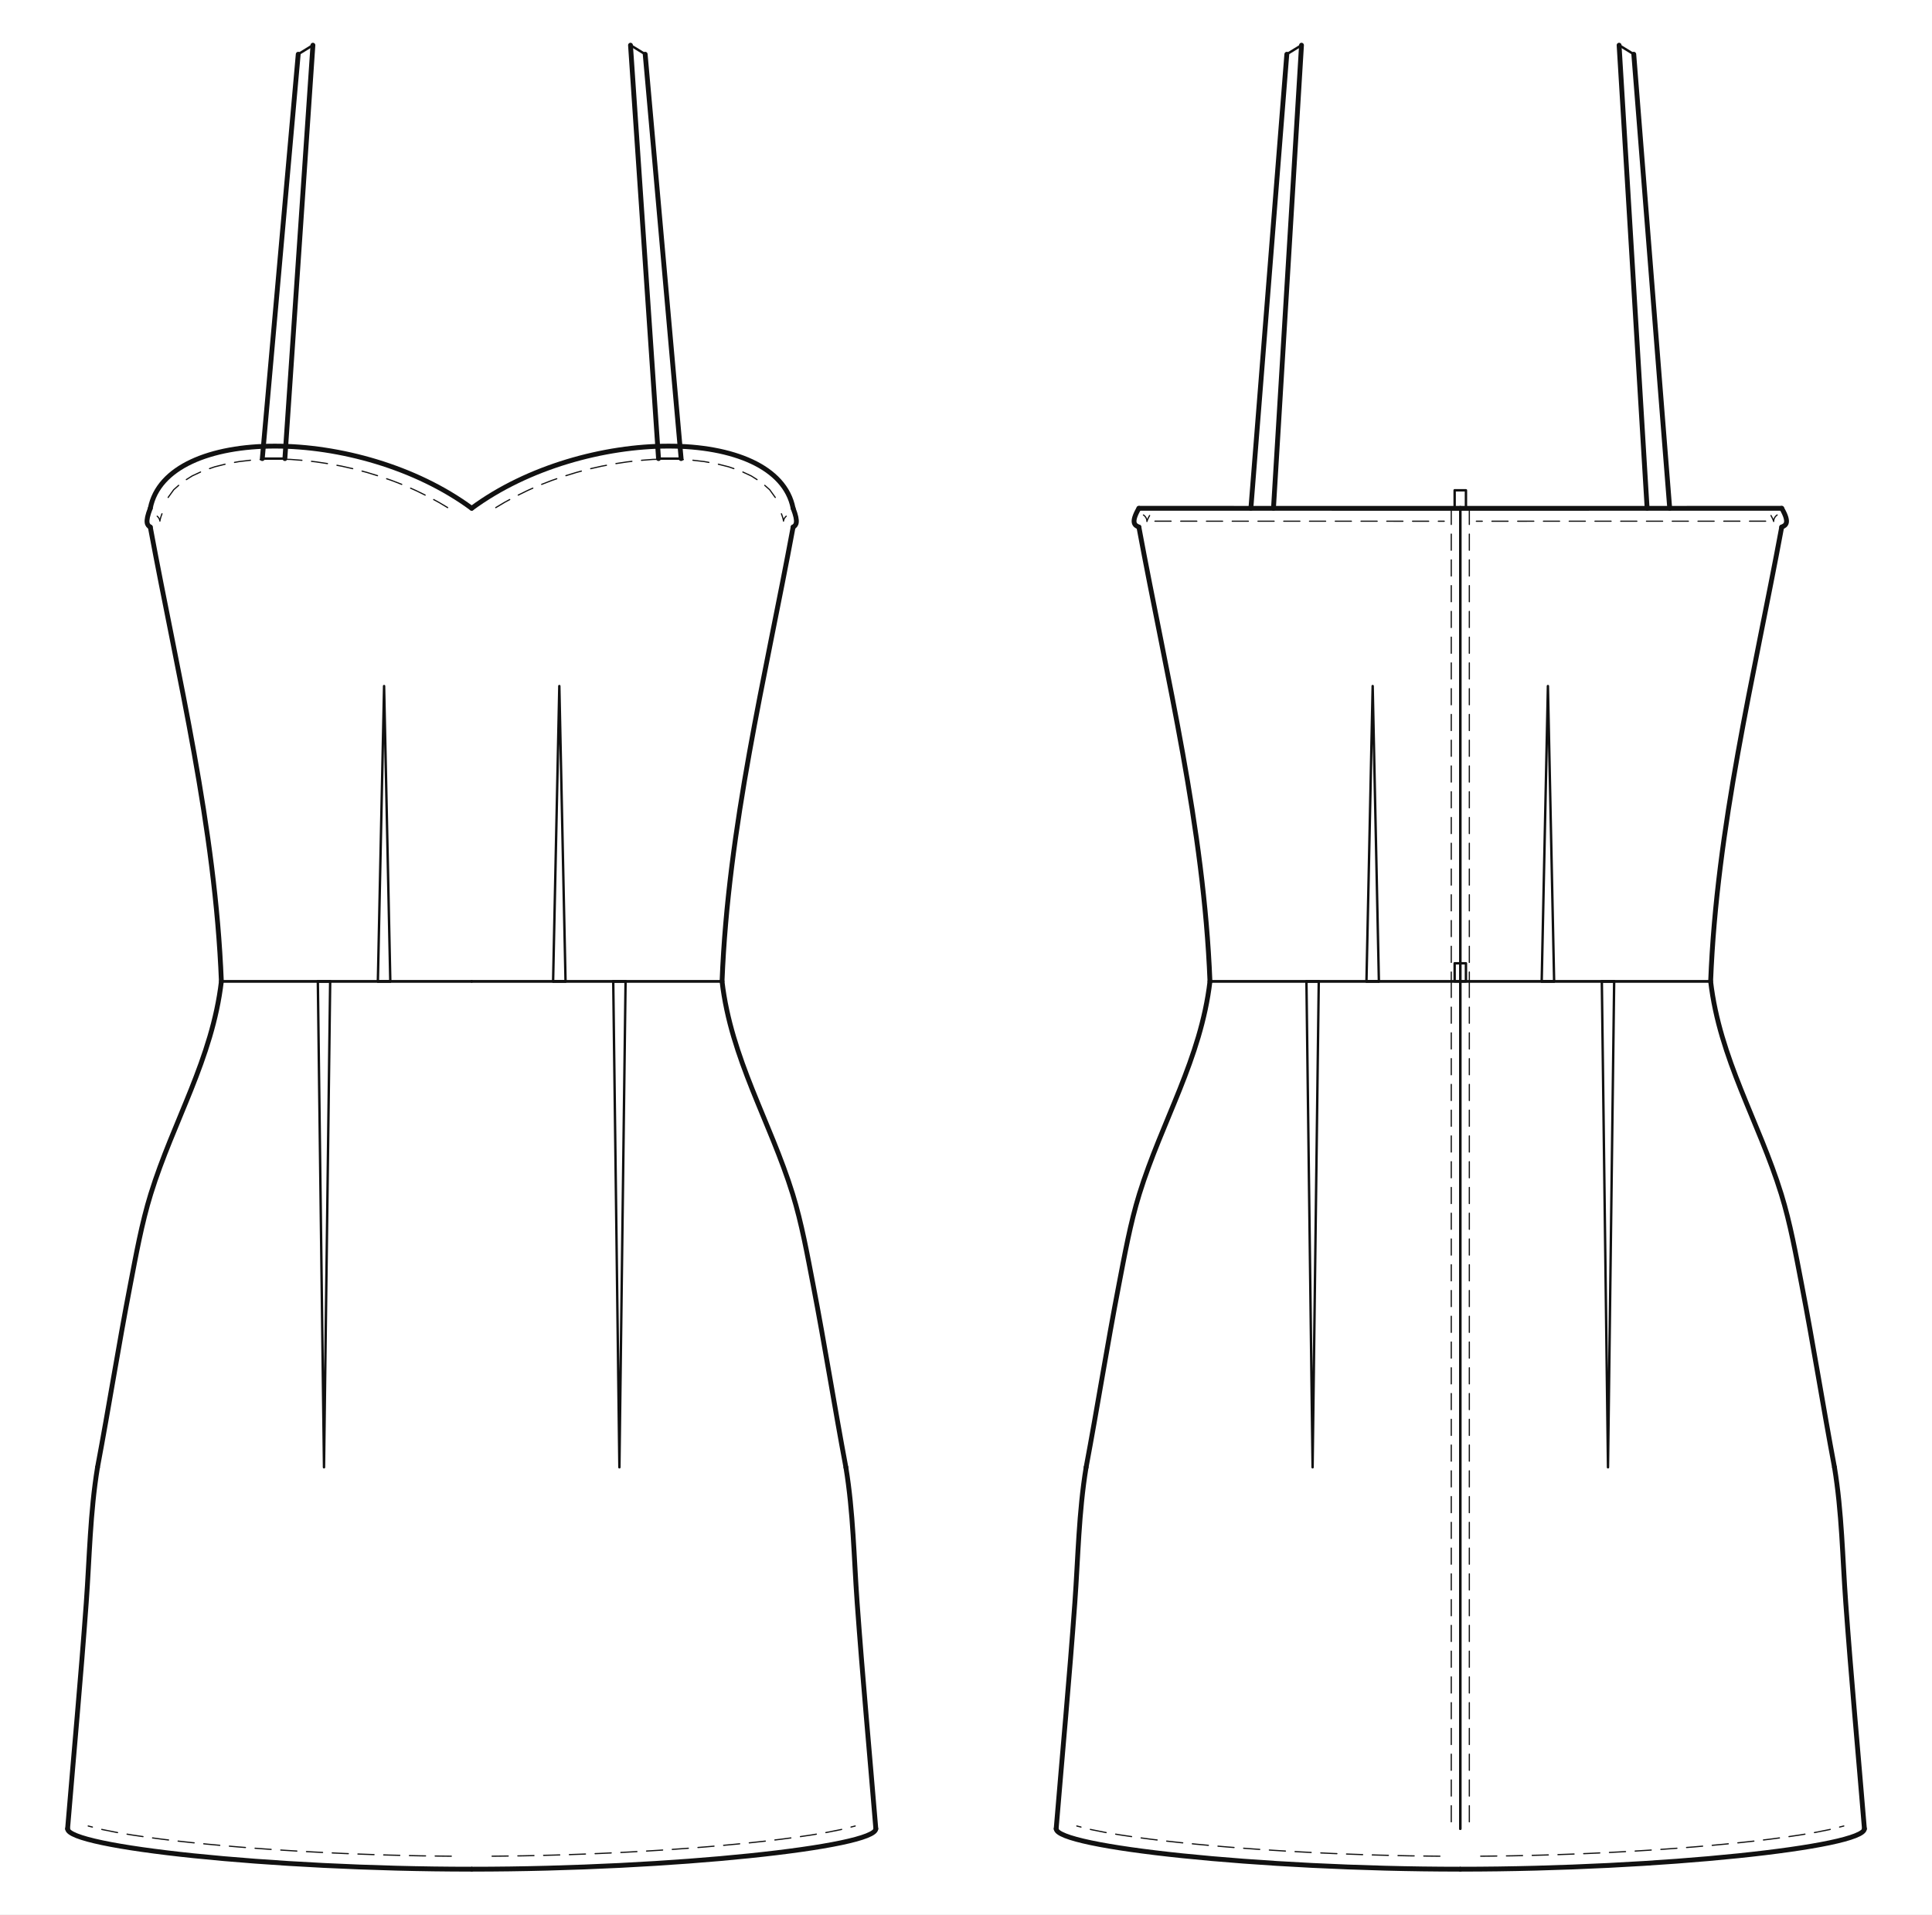
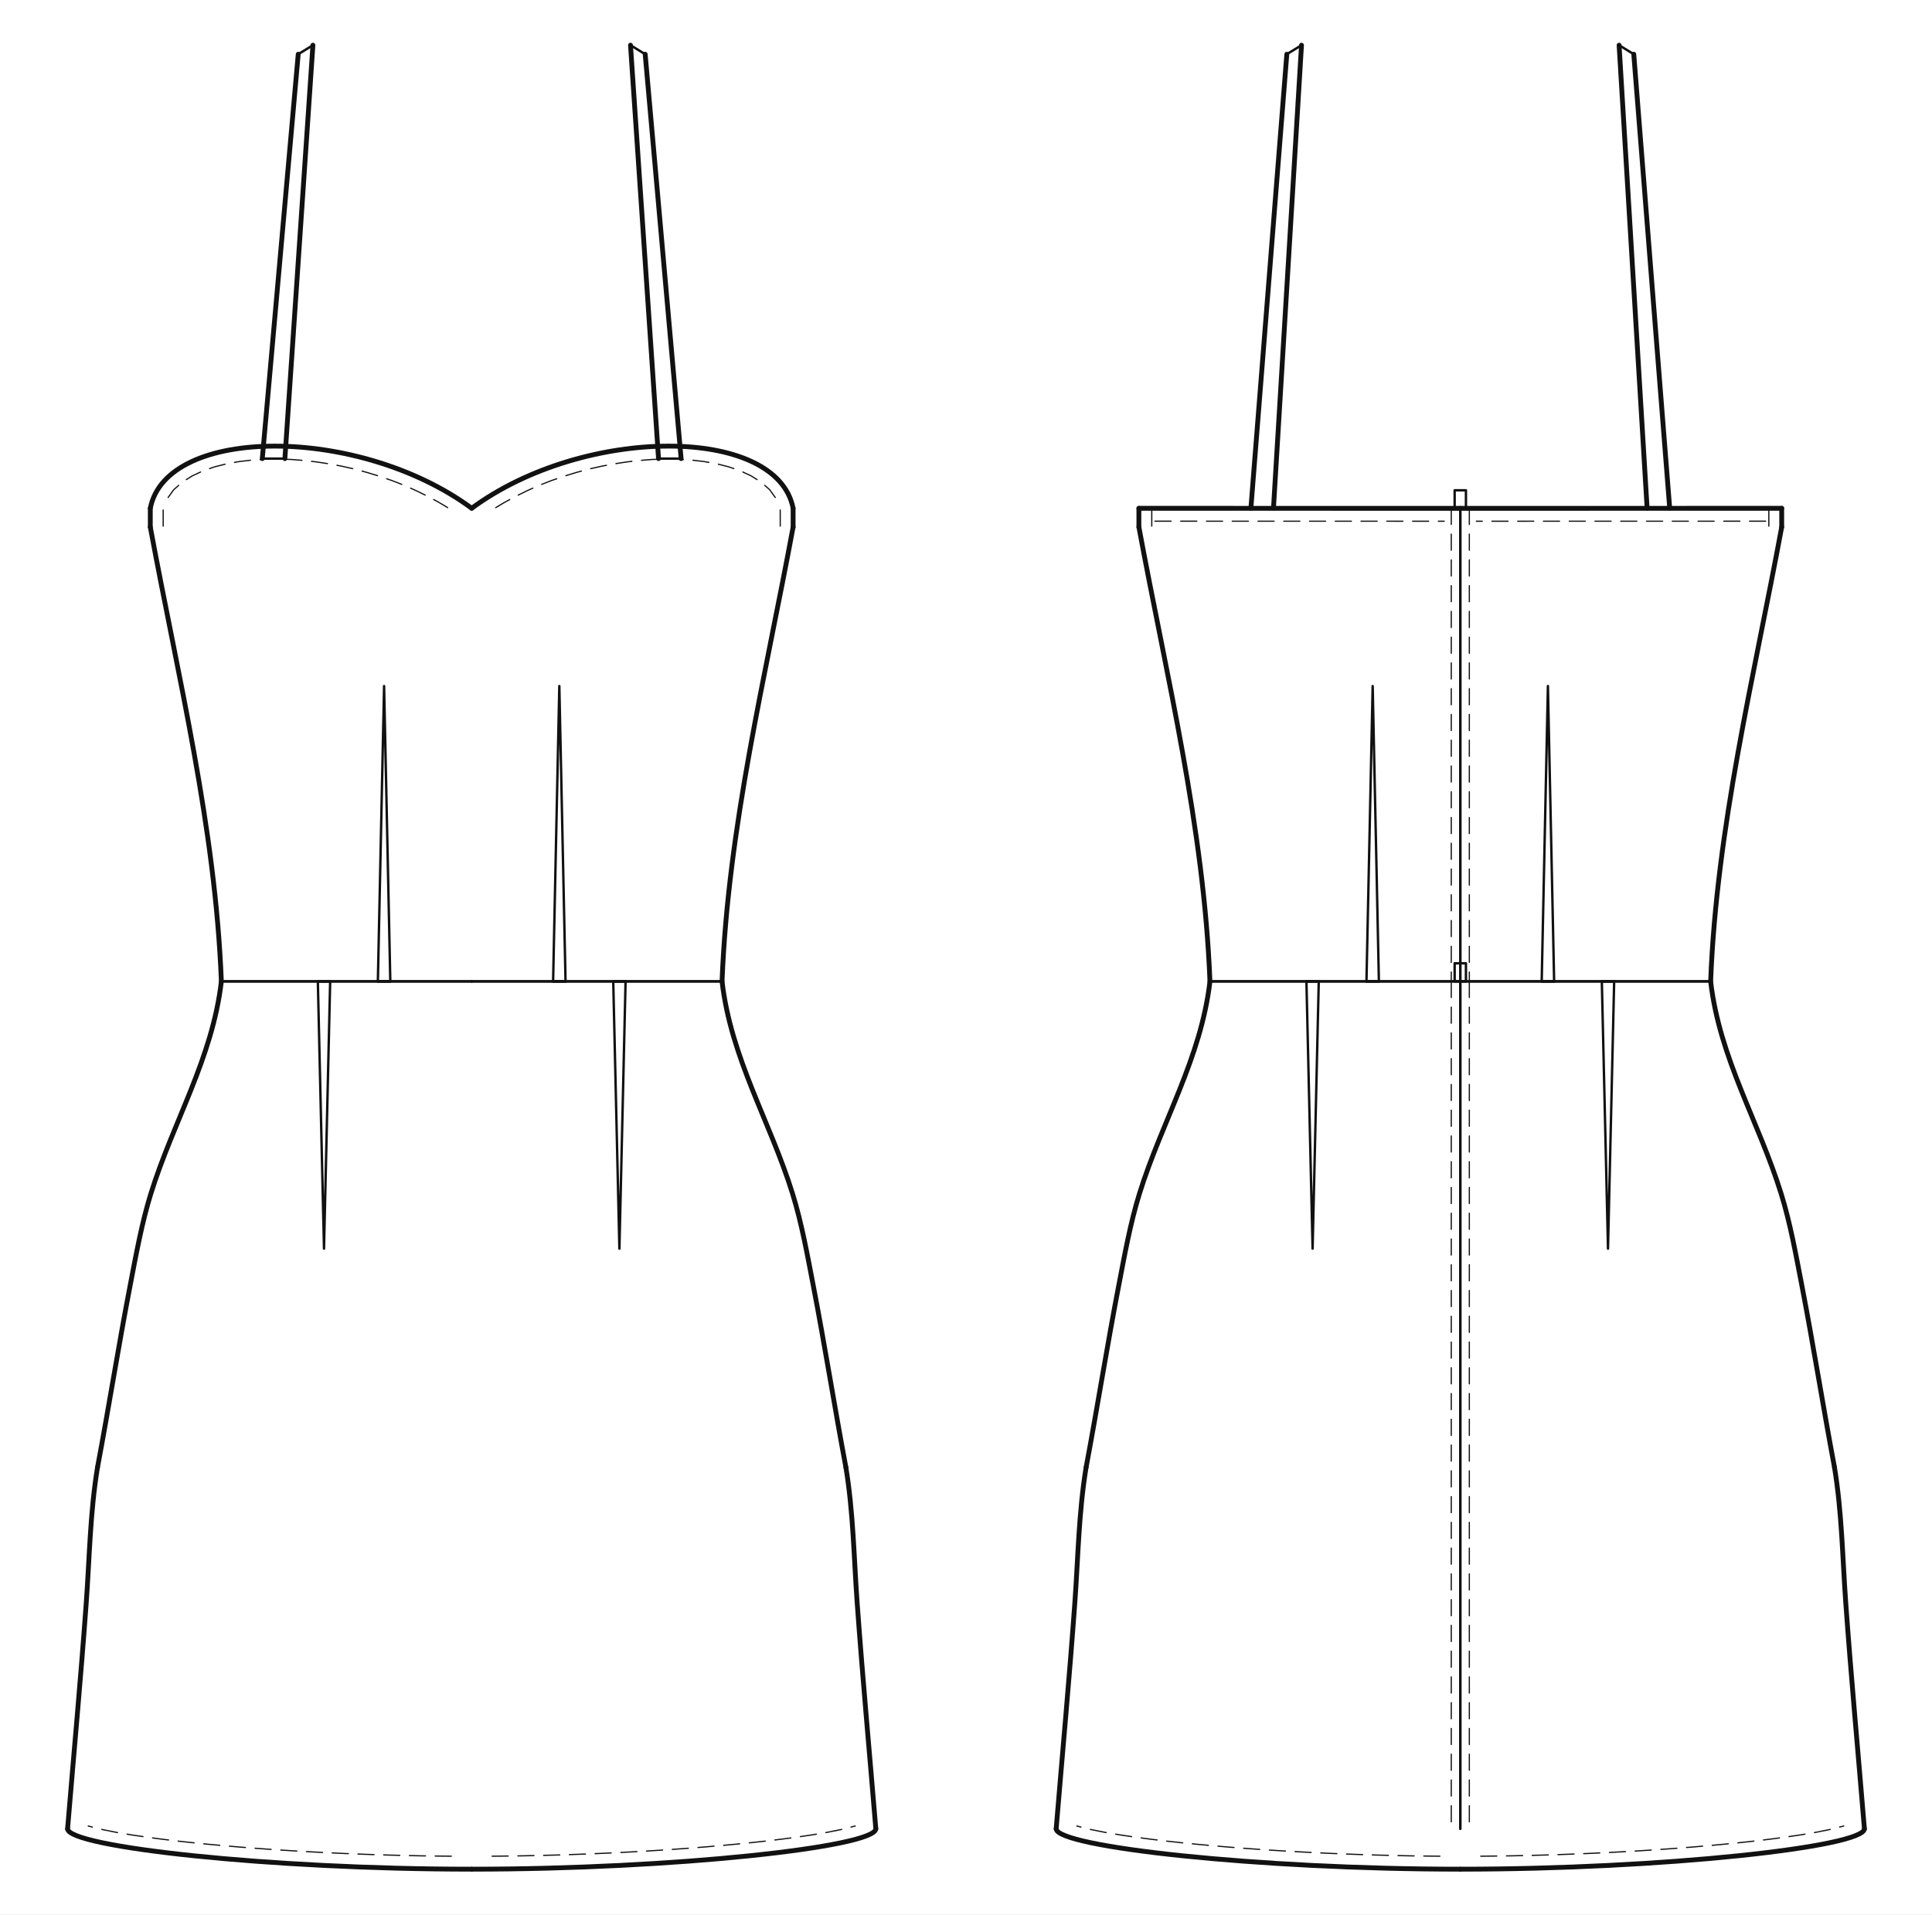
- <svg xmlns="http://www.w3.org/2000/svg" data-ops="22" viewBox="-20.000 -20.000 855.200 847.388" data-scale="1:1" data-unit-mm="1" data-graf="taban-elbise" data-body="croquis36" data-size="croquis36" data-panel="6" data-gorunum="2" data-kavis="beden" data-y-waist="414.400" data-y-bust="213.300" data-y-hip="629.500">
+ <svg xmlns="http://www.w3.org/2000/svg" data-ops="24" viewBox="-20.000 -20.000 855.200 847.388" data-scale="1:1" data-unit-mm="1" data-graf="taban-elbise" data-body="croquis36" data-size="croquis36" data-panel="6" data-gorunum="2" data-kavis="beden" data-y-waist="414.400" data-y-bust="213.300" data-y-hip="629.500">
  <rect x="-20.000" y="-20.000" width="855.200" height="847.388" fill="#ffffff" />
  <g id="croquis" fill="none" stroke="none">
    <g data-view="front" data-eksen="cf" transform="translate(188.800 0)">
      <path data-rol="siluet" data-view="front" data-kaynak="croquis-landmark" data-manken-bust-y="213.300" data-manken-koltukalti-y="198.300" data-manken-bel-y="414.400" data-manken-kalca-y="629.500" data-omuz-uc="188.800 46.900" data-manken-bel-yarim-mm="106.400" d="M 70.700 0.000 L 188.800 46.900 L 123.000 198.300 L 133.400 213.300 L 126.500 278.300 L 106.400 414.400 L 137.200 514.400 L 156.900 629.500 L -156.900 629.500 L -137.200 514.400 L -106.400 414.400 L -126.500 278.300 L -133.400 213.300 L -123.000 198.300 L -188.800 46.900 L -70.700 0.000 Z" />
    </g>
    <g data-view="back" data-eksen="cb" transform="translate(626.400 0)">
      <path data-rol="siluet" data-view="back" data-kaynak="croquis-landmark" data-manken-bust-y="213.300" data-manken-koltukalti-y="198.300" data-manken-bel-y="414.400" data-manken-kalca-y="629.500" data-omuz-uc="188.800 46.900" data-manken-bel-yarim-mm="106.400" d="M 70.700 0.000 L 188.800 46.900 L 123.000 198.300 L 133.400 213.300 L 126.500 278.300 L 106.400 414.400 L 137.200 514.400 L 156.900 629.500 L -156.900 629.500 L -137.200 514.400 L -106.400 414.400 L -126.500 278.300 L -133.400 213.300 L -123.000 198.300 L -188.800 46.900 L -70.700 0.000 Z" />
    </g>
  </g>
  <g id="outline" fill="none" stroke="#111111" stroke-width="2.138" stroke-linejoin="round" stroke-linecap="round">
    <g data-view="front" data-eksen="cf" transform="translate(188.800 0)">
      <path data-panel="on_beden_alt" data-edge="side_front" data-tur="seam" d="M 110.813 414.400 C 113.520 345.871 129.850 280.382 142.272 213.300" />
      <path data-panel="on_beden_alt" data-edge="side_front" data-tur="seam" d="M -110.813 414.400 C -113.520 345.871 -129.850 280.382 -142.272 213.300" />
-       <path data-panel="on_beden_alt" data-edge="armhole_front.1.1" data-tur="cut" d="M 142.272 213.300 C 143.536 212.538 144.778 211.435 142.272 205.000" />
-       <path data-panel="on_beden_alt" data-edge="armhole_front.1.1" data-tur="cut" d="M -142.272 213.300 C -143.536 212.538 -144.778 211.435 -142.272 205.000" />
+       <path data-panel="on_beden_alt" data-edge="armhole_front.1.1" data-tur="cut" d="M 142.272 213.300 L 142.272 205.000" />
+       <path data-panel="on_beden_alt" data-edge="armhole_front.1.1" data-tur="cut" d="M -142.272 213.300 L -142.272 205.000" />
      <path data-panel="on_beden_alt" data-edge="ust_on.a" data-tur="cut" d="M 142.272 205.000 C 135.158 168.300 49.795 168.300 0.000 204.984" />
      <path data-panel="on_beden_alt" data-edge="ust_on.a" data-tur="cut" d="M -142.272 205.000 C -135.158 168.300 -49.795 168.300 0.000 204.984" />
      <path data-panel="on_etek" data-edge="hem_front" data-tur="cut" d="M 0.000 807.388 C 89.442 807.388 178.883 797.550 178.883 789.500" />
      <path data-panel="on_etek" data-edge="hem_front" data-tur="cut" d="M 0.000 807.388 C -89.442 807.388 -178.883 797.550 -178.883 789.500" />
      <path data-panel="on_etek" data-edge="side_front.1" data-tur="seam" d="M 178.883 789.500 C 176.124 756.186 173.037 722.834 170.624 689.500 C 169.163 669.327 168.923 649.542 165.632 629.500" />
      <path data-panel="on_etek" data-edge="side_front.1" data-tur="seam" d="M -178.883 789.500 C -176.124 756.186 -173.037 722.834 -170.624 689.500 C -169.163 669.327 -168.923 649.542 -165.632 629.500" />
      <path data-panel="on_etek" data-edge="side_front.2" data-tur="seam" d="M 165.632 629.500 C 160.581 602.652 156.332 575.658 151.154 548.837 C 148.579 535.500 146.079 521.469 142.062 508.506 C 132.077 476.285 114.809 448.645 110.813 414.400" />
      <path data-panel="on_etek" data-edge="side_front.2" data-tur="seam" d="M -165.632 629.500 C -160.581 602.652 -156.332 575.658 -151.154 548.837 C -148.579 535.500 -146.079 521.469 -142.062 508.506 C -132.077 476.285 -114.809 448.645 -110.813 414.400" />
      <path data-panel="aski_on" data-edge="ic" data-tur="cut" d="M 82.696 183.000 L 70.291 0.000" />
      <path data-panel="aski_on" data-edge="ic" data-tur="cut" d="M -82.696 183.000 L -70.291 0.000" />
      <path data-panel="aski_on" data-edge="dis" data-tur="cut" d="M 76.791 4.000 L 92.696 183.000" />
      <path data-panel="aski_on" data-edge="dis" data-tur="cut" d="M -76.791 4.000 L -92.696 183.000" />
    </g>
    <g data-view="back" data-eksen="cb" transform="translate(626.400 0)">
      <path data-panel="arka_beden_alt" data-edge="side_back" data-tur="seam" d="M 110.813 414.400 C 113.520 345.871 129.850 280.382 142.272 213.300" />
      <path data-panel="arka_beden_alt" data-edge="side_back" data-tur="seam" d="M -110.813 414.400 C -113.520 345.871 -129.850 280.382 -142.272 213.300" />
-       <path data-panel="arka_beden_alt" data-edge="armhole_back.1.1" data-tur="cut" d="M 142.272 213.300 C 144.136 212.538 145.967 211.435 142.272 205.000" />
-       <path data-panel="arka_beden_alt" data-edge="armhole_back.1.1" data-tur="cut" d="M -142.272 213.300 C -144.136 212.538 -145.967 211.435 -142.272 205.000" />
+       <path data-panel="arka_beden_alt" data-edge="armhole_back.1.1" data-tur="cut" d="M 142.272 213.300 L 142.272 205.000" />
+       <path data-panel="arka_beden_alt" data-edge="armhole_back.1.1" data-tur="cut" d="M -142.272 213.300 L -142.272 205.000" />
      <path data-panel="arka_beden_alt" data-edge="ust_arka.a" data-tur="cut" d="M 142.272 205.000 L 0.000 205.019" />
      <path data-panel="arka_beden_alt" data-edge="ust_arka.a" data-tur="cut" d="M -142.272 205.000 L 0.000 205.019" />
      <path data-panel="arka_etek" data-edge="hem_back" data-tur="cut" d="M 0.000 807.388 C 89.442 807.388 178.883 797.550 178.883 789.500" />
      <path data-panel="arka_etek" data-edge="hem_back" data-tur="cut" d="M 0.000 807.388 C -89.442 807.388 -178.883 797.550 -178.883 789.500" />
      <path data-panel="arka_etek" data-edge="side_back.1" data-tur="seam" d="M 178.883 789.500 C 176.124 756.186 173.037 722.834 170.624 689.500 C 169.163 669.327 168.923 649.542 165.632 629.500" />
      <path data-panel="arka_etek" data-edge="side_back.1" data-tur="seam" d="M -178.883 789.500 C -176.124 756.186 -173.037 722.834 -170.624 689.500 C -169.163 669.327 -168.923 649.542 -165.632 629.500" />
      <path data-panel="arka_etek" data-edge="side_back.2" data-tur="seam" d="M 165.632 629.500 C 160.581 602.652 156.332 575.658 151.154 548.837 C 148.579 535.500 146.079 521.469 142.062 508.506 C 132.077 476.285 114.809 448.645 110.813 414.400" />
      <path data-panel="arka_etek" data-edge="side_back.2" data-tur="seam" d="M -165.632 629.500 C -160.581 602.652 -156.332 575.658 -151.154 548.837 C -148.579 535.500 -146.079 521.469 -142.062 508.506 C -132.077 476.285 -114.809 448.645 -110.813 414.400" />
      <path data-panel="aski_arka" data-edge="ic" data-tur="cut" d="M 82.696 205.000 L 70.291 0.000" />
      <path data-panel="aski_arka" data-edge="ic" data-tur="cut" d="M -82.696 205.000 L -70.291 0.000" />
      <path data-panel="aski_arka" data-edge="dis" data-tur="cut" d="M 76.791 4.000 L 92.696 205.000" />
      <path data-panel="aski_arka" data-edge="dis" data-tur="cut" d="M -76.791 4.000 L -92.696 205.000" />
    </g>
  </g>
  <g id="seams" fill="none" stroke="#111111" stroke-width="1.069" stroke-linejoin="round" stroke-linecap="round">
    <g data-view="front" data-eksen="cf" transform="translate(188.800 0)">
      <path data-panel="on_beden_alt" data-edge="waist_front.1" data-tur="seam" d="M 0.000 414.400 L 41.537 414.400" />
      <path data-panel="on_beden_alt" data-edge="waist_front.1" data-tur="seam" d="M 0.000 414.400 L -41.537 414.400" />
      <path data-panel="on_beden_alt" data-edge="dart_on_beden.1" data-tur="pens_agzi" d="M 41.537 414.400 L 36.032 414.400" />
      <path data-panel="on_beden_alt" data-edge="dart_on_beden.1" data-tur="pens_agzi" d="M -41.537 414.400 L -36.032 414.400" />
      <path data-panel="on_beden_alt" data-edge="waist_front.2" data-tur="seam" d="M 36.032 414.400 L 110.813 414.400" />
      <path data-panel="on_beden_alt" data-edge="waist_front.2" data-tur="seam" d="M -36.032 414.400 L -110.813 414.400" />
      <path data-panel="on_etek" data-edge="waist_front.1" data-tur="seam" d="M 110.813 414.400 L 62.650 414.400" />
      <path data-panel="on_etek" data-edge="waist_front.1" data-tur="seam" d="M -110.813 414.400 L -62.650 414.400" />
      <path data-panel="on_etek" data-edge="dart_on_etek.1" data-tur="pens_agzi" d="M 62.650 414.400 L 68.109 414.400" />
      <path data-panel="on_etek" data-edge="dart_on_etek.1" data-tur="pens_agzi" d="M -62.650 414.400 L -68.109 414.400" />
      <path data-panel="on_etek" data-edge="waist_front.2" data-tur="seam" d="M 68.109 414.400 L 0.000 414.400" />
      <path data-panel="on_etek" data-edge="waist_front.2" data-tur="seam" d="M -68.109 414.400 L 0.000 414.400" />
      <path data-panel="aski_on" data-edge="ust" data-tur="cut" d="M 70.291 0.000 L 76.791 4.000" />
      <path data-panel="aski_on" data-edge="ust" data-tur="cut" d="M -70.291 0.000 L -76.791 4.000" />
      <path data-panel="aski_on" data-edge="alt" data-tur="cut" d="M 92.696 183.000 L 82.696 183.000" />
      <path data-panel="aski_on" data-edge="alt" data-tur="cut" d="M -92.696 183.000 L -82.696 183.000" />
    </g>
    <g data-view="back" data-eksen="cb" transform="translate(626.400 0)">
      <path data-panel="arka_beden_alt" data-edge="cb.2" data-tur="seam" d="M 0.000 205.019 L 0.000 414.400" />
      <path data-panel="arka_beden_alt" data-edge="cb.2" data-tur="seam" d="M 0.000 205.019 L 0.000 414.400" />
      <path data-panel="arka_beden_alt" data-edge="waist_back.1" data-tur="seam" d="M 0.000 414.400 L 41.537 414.400" />
      <path data-panel="arka_beden_alt" data-edge="waist_back.1" data-tur="seam" d="M 0.000 414.400 L -41.537 414.400" />
      <path data-panel="arka_beden_alt" data-edge="dart_arka_beden.1" data-tur="pens_agzi" d="M 41.537 414.400 L 36.032 414.400" />
      <path data-panel="arka_beden_alt" data-edge="dart_arka_beden.1" data-tur="pens_agzi" d="M -41.537 414.400 L -36.032 414.400" />
      <path data-panel="arka_beden_alt" data-edge="waist_back.2" data-tur="seam" d="M 36.032 414.400 L 110.813 414.400" />
      <path data-panel="arka_beden_alt" data-edge="waist_back.2" data-tur="seam" d="M -36.032 414.400 L -110.813 414.400" />
      <path data-panel="arka_etek" data-edge="cb" data-tur="seam" d="M 0.000 414.400 L 0.000 789.500" />
      <path data-panel="arka_etek" data-edge="cb" data-tur="seam" d="M 0.000 414.400 L 0.000 789.500" />
      <path data-panel="arka_etek" data-edge="waist_back.1" data-tur="seam" d="M 110.813 414.400 L 62.650 414.400" />
      <path data-panel="arka_etek" data-edge="waist_back.1" data-tur="seam" d="M -110.813 414.400 L -62.650 414.400" />
      <path data-panel="arka_etek" data-edge="dart_arka_etek.1" data-tur="pens_agzi" d="M 62.650 414.400 L 68.109 414.400" />
      <path data-panel="arka_etek" data-edge="dart_arka_etek.1" data-tur="pens_agzi" d="M -62.650 414.400 L -68.109 414.400" />
      <path data-panel="arka_etek" data-edge="waist_back.2" data-tur="seam" d="M 68.109 414.400 L 0.000 414.400" />
      <path data-panel="arka_etek" data-edge="waist_back.2" data-tur="seam" d="M -68.109 414.400 L 0.000 414.400" />
      <path data-panel="aski_arka" data-edge="ust" data-tur="cut" d="M 70.291 0.000 L 76.791 4.000" />
      <path data-panel="aski_arka" data-edge="ust" data-tur="cut" d="M -70.291 0.000 L -76.791 4.000" />
      <path data-panel="aski_arka" data-edge="alt" data-tur="cut" d="M 92.696 205.000 L 82.696 205.000" />
      <path data-panel="aski_arka" data-edge="alt" data-tur="cut" d="M -92.696 205.000 L -82.696 205.000" />
    </g>
  </g>
  <g id="topstitch" fill="none" stroke="#111111" stroke-width="0.534" stroke-linejoin="round" stroke-linecap="round" stroke-dasharray="7.127 4.276">
    <g data-view="front" data-eksen="cf" transform="translate(188.800 0)">
-       <path data-panel="on_beden_alt" data-edge="armhole_front.1.1" data-tur="ustdikis" d="M 139.220 208.499 L 139.033 208.664 L 138.738 208.984 L 138.447 209.396 L 138.235 209.816 L 138.104 210.181 L 138.043 210.450 L 138.024 210.603 L 138.020 210.654 L 138.016 210.629 L 138.009 210.570 L 137.995 210.460 L 137.972 210.311 L 137.938 210.132 L 137.893 209.933 L 137.843 209.719 L 137.784 209.500 L 137.714 209.251 L 137.647 209.026 L 137.563 208.756 L 137.484 208.518 L 137.390 208.240 L 137.300 207.985 L 137.201 207.708 L 137.095 207.427" />
-       <path data-panel="on_beden_alt" data-edge="armhole_front.1.1" data-tur="ustdikis" d="M -139.220 208.499 L -139.033 208.664 L -138.738 208.984 L -138.447 209.396 L -138.235 209.816 L -138.104 210.181 L -138.043 210.450 L -138.024 210.603 L -138.020 210.654 L -138.016 210.629 L -138.009 210.570 L -137.995 210.460 L -137.972 210.311 L -137.938 210.132 L -137.893 209.933 L -137.843 209.719 L -137.784 209.500 L -137.714 209.251 L -137.647 209.026 L -137.563 208.756 L -137.484 208.518 L -137.390 208.240 L -137.300 207.985 L -137.201 207.708 L -137.095 207.427" />
+       <path data-panel="on_beden_alt" data-edge="armhole_front.1.1" data-tur="ustdikis" d="M 136.571 212.885 L 136.571 212.574 L 136.571 212.263 L 136.571 211.951 L 136.571 211.640 L 136.571 211.329 L 136.571 211.018 L 136.571 210.706 L 136.571 210.395 L 136.571 210.084 L 136.571 209.773 L 136.571 209.461 L 136.571 209.150 L 136.571 208.839 L 136.571 208.528 L 136.571 208.216 L 136.571 207.905 L 136.571 207.594 L 136.571 207.282 L 136.571 206.971 L 136.571 206.660 L 136.571 206.349 L 136.571 206.037 L 136.571 205.726 L 136.571 205.415" />
+       <path data-panel="on_beden_alt" data-edge="armhole_front.1.1" data-tur="ustdikis" d="M -136.571 212.885 L -136.571 212.574 L -136.571 212.263 L -136.571 211.951 L -136.571 211.640 L -136.571 211.329 L -136.571 211.018 L -136.571 210.706 L -136.571 210.395 L -136.571 210.084 L -136.571 209.773 L -136.571 209.461 L -136.571 209.150 L -136.571 208.839 L -136.571 208.528 L -136.571 208.216 L -136.571 207.905 L -136.571 207.594 L -136.571 207.282 L -136.571 206.971 L -136.571 206.660 L -136.571 206.349 L -136.571 206.037 L -136.571 205.726 L -136.571 205.415" />
      <path data-panel="on_beden_alt" data-edge="ust_on.a" data-tur="ustdikis" d="M 134.368 200.192 L 131.894 196.767 L 128.192 193.489 L 123.747 190.670 L 118.884 188.406 L 113.732 186.631 L 108.384 185.284 L 102.902 184.308 L 97.331 183.659 L 91.703 183.301 L 86.041 183.205 L 80.218 183.357 L 74.408 183.810 L 68.756 184.464 L 63.124 185.315 L 57.521 186.354 L 51.697 187.670 L 46.201 189.167 L 40.763 190.841 L 35.391 192.689 L 29.836 194.844 L 24.648 197.160 L 19.576 199.652 L 14.620 202.324 L 9.586 205.327" />
      <path data-panel="on_beden_alt" data-edge="ust_on.a" data-tur="ustdikis" d="M -134.368 200.192 L -131.894 196.767 L -128.192 193.489 L -123.747 190.670 L -118.884 188.406 L -113.732 186.631 L -108.384 185.284 L -102.902 184.308 L -97.331 183.659 L -91.703 183.301 L -86.041 183.205 L -80.218 183.357 L -74.408 183.810 L -68.756 184.464 L -63.124 185.315 L -57.521 186.354 L -51.697 187.670 L -46.201 189.167 L -40.763 190.841 L -35.391 192.689 L -29.836 194.844 L -24.648 197.160 L -19.576 199.652 L -14.620 202.324 L -9.586 205.327" />
      <path data-panel="on_etek" data-edge="hem_front" data-tur="ustdikis" d="M 9.032 801.646 L 15.775 801.575 L 22.528 801.483 L 29.312 801.335 L 36.057 801.165 L 42.847 800.962 L 49.590 800.716 L 56.333 800.448 L 63.120 800.136 L 69.859 799.790 L 76.596 799.419 L 83.377 798.998 L 90.107 798.544 L 96.834 798.058 L 103.607 797.522 L 110.323 796.941 L 117.032 796.318 L 123.732 795.646 L 130.454 794.915 L 137.163 794.104 L 143.821 793.220 L 150.452 792.241 L 157.015 791.143 L 163.399 789.869 L 169.749 788.282" />
      <path data-panel="on_etek" data-edge="hem_front" data-tur="ustdikis" d="M -9.032 801.646 L -15.775 801.575 L -22.528 801.483 L -29.312 801.335 L -36.057 801.165 L -42.847 800.962 L -49.590 800.716 L -56.333 800.448 L -63.120 800.136 L -69.859 799.790 L -76.596 799.419 L -83.377 798.998 L -90.107 798.544 L -96.834 798.058 L -103.607 797.522 L -110.323 796.941 L -117.032 796.318 L -123.732 795.646 L -130.454 794.915 L -137.163 794.104 L -143.821 793.220 L -150.452 792.241 L -157.015 791.143 L -163.399 789.869 L -169.749 788.282" />
    </g>
    <g data-view="back" data-eksen="cb" transform="translate(626.400 0)">
-       <path data-panel="arka_beden_alt" data-edge="armhole_back.1.1" data-tur="ustdikis" d="M 140.263 207.961 L 140.245 207.974 L 140.098 208.073 L 139.812 208.305 L 139.472 208.673 L 139.141 209.157 L 138.894 209.694 L 138.766 210.156 L 138.714 210.498 L 138.706 210.723 L 138.712 210.830 L 138.713 210.833 L 138.697 210.772 L 138.667 210.671 L 138.620 210.520 L 138.567 210.362 L 138.486 210.157 L 138.398 209.936 L 138.305 209.727 L 138.188 209.472 L 138.080 209.248 L 137.946 208.978 L 137.818 208.733 L 137.675 208.461 L 137.524 208.191" />
-       <path data-panel="arka_beden_alt" data-edge="armhole_back.1.1" data-tur="ustdikis" d="M -140.263 207.961 L -140.245 207.974 L -140.098 208.073 L -139.812 208.305 L -139.472 208.673 L -139.141 209.157 L -138.894 209.694 L -138.766 210.156 L -138.714 210.498 L -138.706 210.723 L -138.712 210.830 L -138.713 210.833 L -138.697 210.772 L -138.667 210.671 L -138.620 210.520 L -138.567 210.362 L -138.486 210.157 L -138.398 209.936 L -138.305 209.727 L -138.188 209.472 L -138.080 209.248 L -137.946 208.978 L -137.818 208.733 L -137.675 208.461 L -137.524 208.191" />
+       <path data-panel="arka_beden_alt" data-edge="armhole_back.1.1" data-tur="ustdikis" d="M 136.571 212.885 L 136.571 212.574 L 136.571 212.263 L 136.571 211.951 L 136.571 211.640 L 136.571 211.329 L 136.571 211.018 L 136.571 210.706 L 136.571 210.395 L 136.571 210.084 L 136.571 209.773 L 136.571 209.461 L 136.571 209.150 L 136.571 208.839 L 136.571 208.528 L 136.571 208.216 L 136.571 207.905 L 136.571 207.594 L 136.571 207.282 L 136.571 206.971 L 136.571 206.660 L 136.571 206.349 L 136.571 206.037 L 136.571 205.726 L 136.571 205.415" />
+       <path data-panel="arka_beden_alt" data-edge="armhole_back.1.1" data-tur="ustdikis" d="M -136.571 212.885 L -136.571 212.574 L -136.571 212.263 L -136.571 211.951 L -136.571 211.640 L -136.571 211.329 L -136.571 211.018 L -136.571 210.706 L -136.571 210.395 L -136.571 210.084 L -136.571 209.773 L -136.571 209.461 L -136.571 209.150 L -136.571 208.839 L -136.571 208.528 L -136.571 208.216 L -136.571 207.905 L -136.571 207.594 L -136.571 207.282 L -136.571 206.971 L -136.571 206.660 L -136.571 206.349 L -136.571 206.037 L -136.571 205.726 L -136.571 205.415" />
      <path data-panel="arka_beden_alt" data-edge="ust_arka.a" data-tur="ustdikis" d="M 135.159 210.702 L 129.824 210.703 L 124.489 210.704 L 119.154 210.704 L 113.818 210.705 L 108.483 210.706 L 103.148 210.707 L 97.813 210.707 L 92.478 210.708 L 87.142 210.709 L 81.807 210.709 L 76.472 210.710 L 71.137 210.711 L 65.802 210.712 L 60.466 210.712 L 55.131 210.713 L 49.796 210.714 L 44.461 210.715 L 39.126 210.715 L 33.790 210.716 L 28.455 210.717 L 23.120 210.717 L 17.785 210.718 L 12.450 210.719 L 7.114 210.720" />
      <path data-panel="arka_beden_alt" data-edge="ust_arka.a" data-tur="ustdikis" d="M -135.159 210.702 L -129.824 210.703 L -124.489 210.704 L -119.154 210.704 L -113.818 210.705 L -108.483 210.706 L -103.148 210.707 L -97.813 210.707 L -92.478 210.708 L -87.142 210.709 L -81.807 210.709 L -76.472 210.710 L -71.137 210.711 L -65.802 210.712 L -60.466 210.712 L -55.131 210.713 L -49.796 210.714 L -44.461 210.715 L -39.126 210.715 L -33.790 210.716 L -28.455 210.717 L -23.120 210.717 L -17.785 210.718 L -12.450 210.719 L -7.114 210.720" />
      <path data-panel="arka_etek" data-edge="hem_back" data-tur="ustdikis" d="M 9.032 801.646 L 15.775 801.575 L 22.528 801.483 L 29.312 801.335 L 36.057 801.165 L 42.847 800.962 L 49.590 800.716 L 56.333 800.448 L 63.120 800.136 L 69.859 799.790 L 76.596 799.419 L 83.377 798.998 L 90.107 798.544 L 96.834 798.058 L 103.607 797.522 L 110.323 796.941 L 117.032 796.318 L 123.732 795.646 L 130.454 794.915 L 137.163 794.104 L 143.821 793.220 L 150.452 792.241 L 157.015 791.143 L 163.399 789.869 L 169.749 788.282" />
      <path data-panel="arka_etek" data-edge="hem_back" data-tur="ustdikis" d="M -9.032 801.646 L -15.775 801.575 L -22.528 801.483 L -29.312 801.335 L -36.057 801.165 L -42.847 800.962 L -49.590 800.716 L -56.333 800.448 L -63.120 800.136 L -69.859 799.790 L -76.596 799.419 L -83.377 798.998 L -90.107 798.544 L -96.834 798.058 L -103.607 797.522 L -110.323 796.941 L -117.032 796.318 L -123.732 795.646 L -130.454 794.915 L -137.163 794.104 L -143.821 793.220 L -150.452 792.241 L -157.015 791.143 L -163.399 789.869 L -169.749 788.282" />
      <path data-panel="arka_etek" data-edge="arka_orta_etek" data-tur="fermuar" d="M -4.000 414.400 L -4.000 430.029 L -4.000 445.658 L -4.000 461.287 L -4.000 476.917 L -4.000 492.546 L -4.000 508.175 L -4.000 523.804 L -4.000 539.433 L -4.000 555.062 L -4.000 570.692 L -4.000 586.321 L -4.000 601.950 L -4.000 617.579 L -4.000 633.208 L -4.000 648.837 L -4.000 664.467 L -4.000 680.096 L -4.000 695.725 L -4.000 711.354 L -4.000 726.983 L -4.000 742.612 L -4.000 758.242 L -4.000 773.871 L -4.000 789.500" />
      <path data-panel="arka_etek" data-edge="arka_orta_etek" data-tur="fermuar" d="M 4.000 414.400 L 4.000 430.029 L 4.000 445.658 L 4.000 461.287 L 4.000 476.917 L 4.000 492.546 L 4.000 508.175 L 4.000 523.804 L 4.000 539.433 L 4.000 555.062 L 4.000 570.692 L 4.000 586.321 L 4.000 601.950 L 4.000 617.579 L 4.000 633.208 L 4.000 648.837 L 4.000 664.467 L 4.000 680.096 L 4.000 695.725 L 4.000 711.354 L 4.000 726.983 L 4.000 742.612 L 4.000 758.242 L 4.000 773.871 L 4.000 789.500" />
      <path data-panel="arka_beden_alt" data-edge="arka_orta_beden" data-tur="fermuar" d="M -4.000 205.019 L -4.000 213.743 L -4.000 222.468 L -4.000 231.192 L -4.000 239.916 L -4.000 248.640 L -4.000 257.364 L -4.000 266.089 L -4.000 274.813 L -4.000 283.537 L -4.000 292.261 L -4.000 300.985 L -4.000 309.710 L -4.000 318.434 L -4.000 327.158 L -4.000 335.882 L -4.000 344.606 L -4.000 353.331 L -4.000 362.055 L -4.000 370.779 L -4.000 379.503 L -4.000 388.227 L -4.000 396.952 L -4.000 405.676 L -4.000 414.400" />
      <path data-panel="arka_beden_alt" data-edge="arka_orta_beden" data-tur="fermuar" d="M 4.000 205.019 L 4.000 213.743 L 4.000 222.468 L 4.000 231.192 L 4.000 239.916 L 4.000 248.640 L 4.000 257.364 L 4.000 266.089 L 4.000 274.813 L 4.000 283.537 L 4.000 292.261 L 4.000 300.985 L 4.000 309.710 L 4.000 318.434 L 4.000 327.158 L 4.000 335.882 L 4.000 344.606 L 4.000 353.331 L 4.000 362.055 L 4.000 370.779 L 4.000 379.503 L 4.000 388.227 L 4.000 396.952 L 4.000 405.676 L 4.000 414.400" />
    </g>
  </g>
  <g id="details" fill="none" stroke="#111111" stroke-width="1.069" stroke-linejoin="round" stroke-linecap="round">
    <g data-view="front" data-eksen="cf" transform="translate(188.800 0)">
      <path data-panel="on_beden_alt" data-edge="dart_on_beden.1" data-tur="pens" d="M 41.537 414.400 L 38.784 283.685 L 36.032 414.400" />
      <path data-panel="on_beden_alt" data-edge="dart_on_beden.1" data-tur="pens" d="M -41.537 414.400 L -38.784 283.685 L -36.032 414.400" />
-       <path data-panel="on_etek" data-edge="dart_on_etek.1" data-tur="pens" d="M 62.650 414.400 L 65.379 629.500 L 68.109 414.400" />
-       <path data-panel="on_etek" data-edge="dart_on_etek.1" data-tur="pens" d="M -62.650 414.400 L -65.379 629.500 L -68.109 414.400" />
+       <path data-panel="on_etek" data-edge="dart_on_etek.1" data-tur="pens" d="M 62.650 414.400 L 65.379 532.705 L 68.109 414.400" />
+       <path data-panel="on_etek" data-edge="dart_on_etek.1" data-tur="pens" d="M -62.650 414.400 L -65.379 532.705 L -68.109 414.400" />
    </g>
    <g data-view="back" data-eksen="cb" transform="translate(626.400 0)">
      <path data-panel="arka_beden_alt" data-edge="dart_arka_beden.1" data-tur="pens" d="M 41.537 414.400 L 38.784 283.685 L 36.032 414.400" />
      <path data-panel="arka_beden_alt" data-edge="dart_arka_beden.1" data-tur="pens" d="M -41.537 414.400 L -38.784 283.685 L -36.032 414.400" />
-       <path data-panel="arka_etek" data-edge="dart_arka_etek.1" data-tur="pens" d="M 62.650 414.400 L 65.379 629.500 L 68.109 414.400" />
-       <path data-panel="arka_etek" data-edge="dart_arka_etek.1" data-tur="pens" d="M -62.650 414.400 L -65.379 629.500 L -68.109 414.400" />
+       <path data-panel="arka_etek" data-edge="dart_arka_etek.1" data-tur="pens" d="M 62.650 414.400 L 65.379 532.705 L 68.109 414.400" />
+       <path data-panel="arka_etek" data-edge="dart_arka_etek.1" data-tur="pens" d="M -62.650 414.400 L -65.379 532.705 L -68.109 414.400" />
      <path data-panel="arka_etek" data-edge="arka_orta_etek" data-tur="fermuar_cekecek" d="M 2.500 414.400 L -2.500 414.400 L -2.500 406.400 L 2.500 406.400 Z" />
      <path data-panel="arka_beden_alt" data-edge="arka_orta_beden" data-tur="fermuar_cekecek" d="M 2.500 205.019 L -2.500 205.019 L -2.500 197.019 L 2.500 197.019 Z" />
    </g>
  </g>
</svg>
